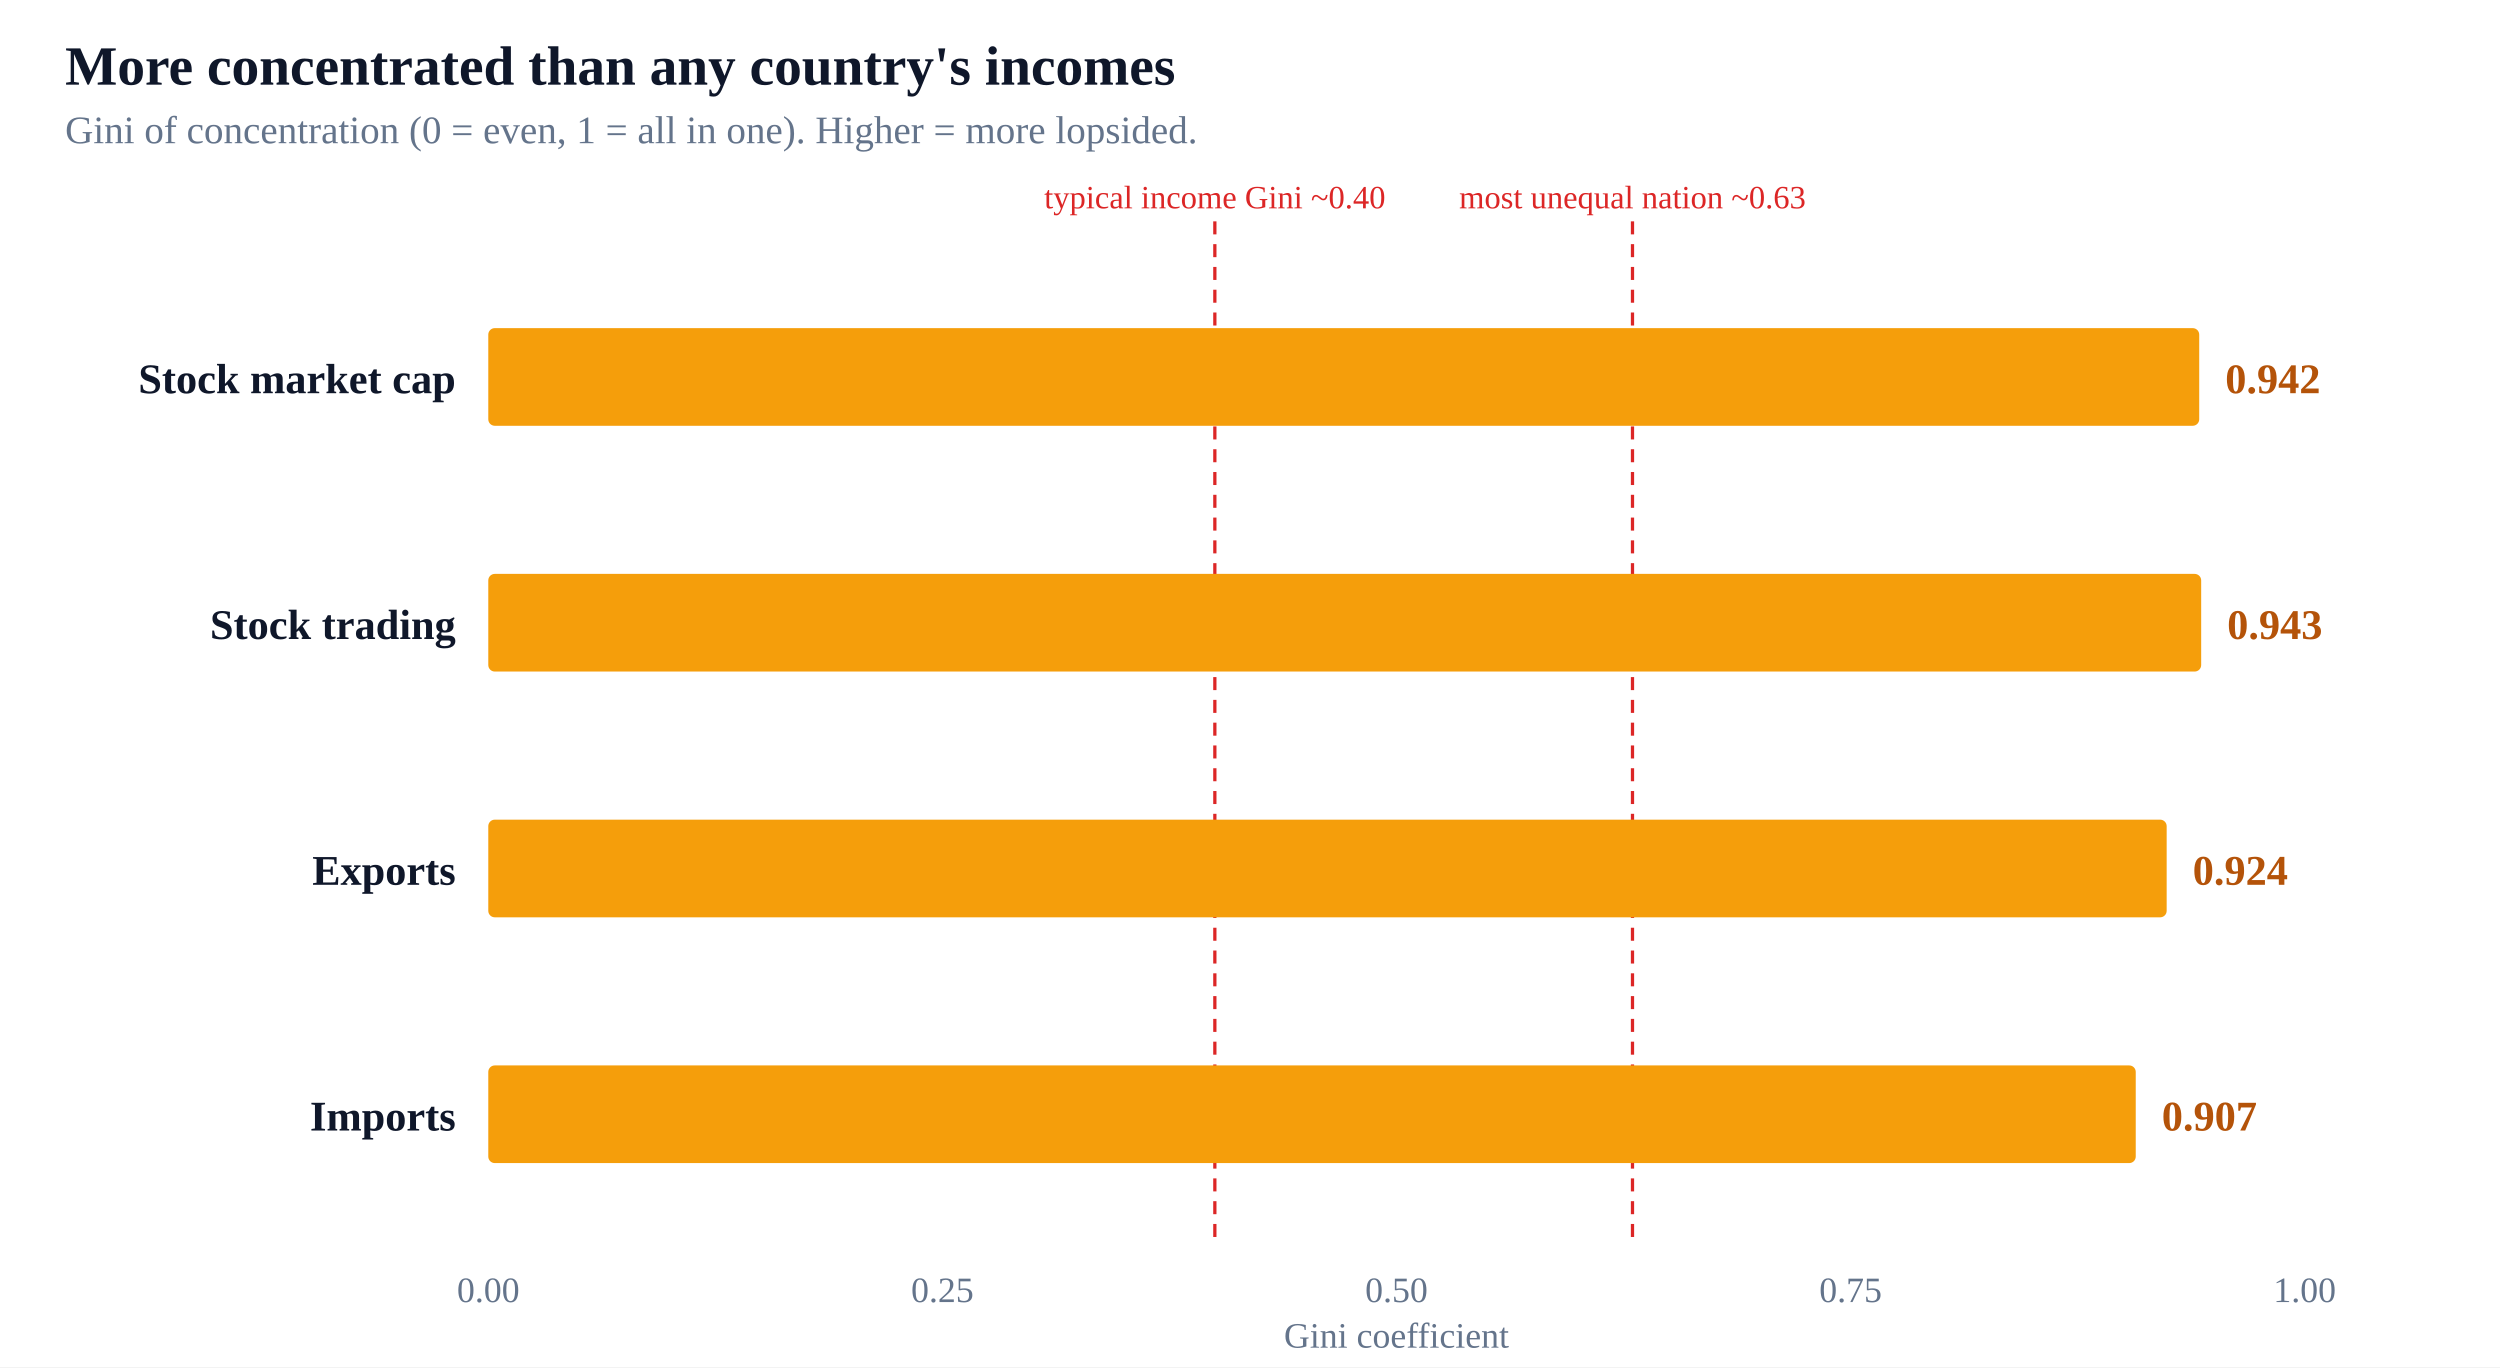
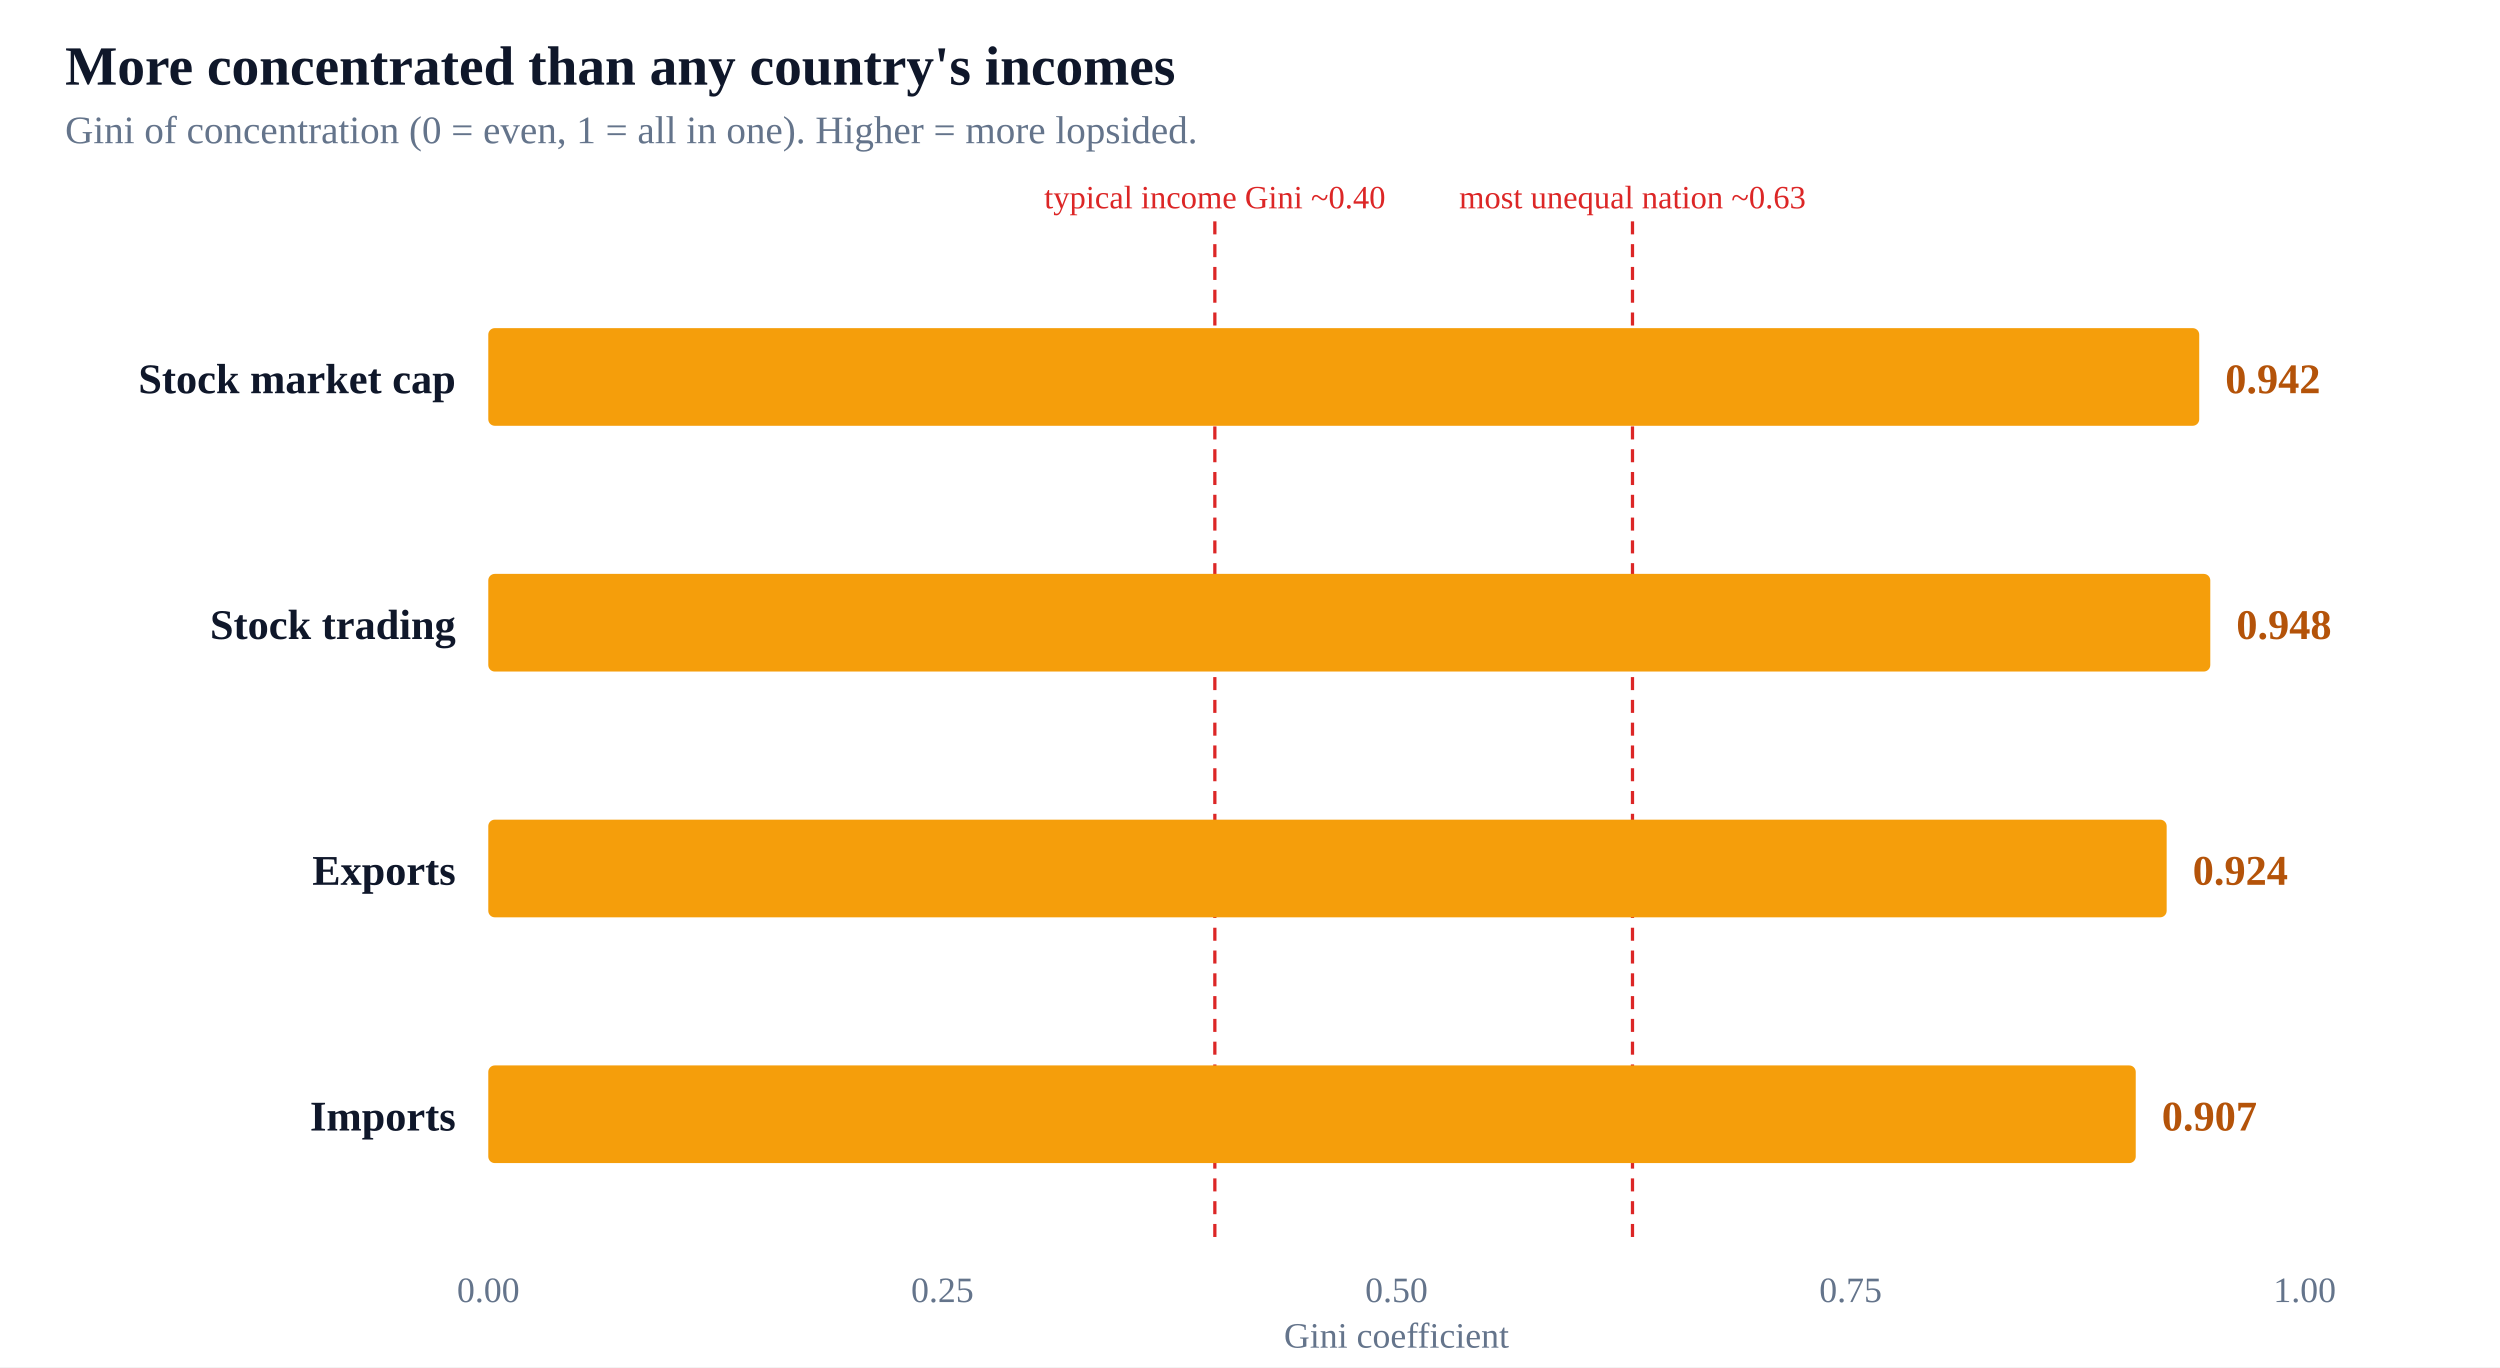
<svg xmlns="http://www.w3.org/2000/svg" viewBox="0 0 768 420" font-family="Georgia,'Times New Roman',serif" role="img" aria-label="Gini concentration of Korea's market and trade, all above 0.9, versus income Gini reference lines">
  <rect width="768" height="420" fill="#ffffff" />
  <text x="20" y="26" font-size="17" font-weight="700" fill="#0f172a">More concentrated than any country's incomes</text>
  <text x="20" y="44" font-size="12" fill="#64748b">Gini of concentration (0 = even, 1 = all in one). Higher = more lopsided.</text>
  <line x1="373.2" y1="68" x2="373.2" y2="380" stroke="#dc2626" stroke-dasharray="4 3" />
  <text x="373.2" y="64" text-anchor="middle" font-size="10" fill="#dc2626">typical income Gini ~0.40</text>
  <line x1="501.5" y1="68" x2="501.5" y2="380" stroke="#dc2626" stroke-dasharray="4 3" />
  <text x="501.5" y="64" text-anchor="middle" font-size="10" fill="#dc2626">most unequal nation ~0.63</text>
  <rect x="150" y="100.8" width="525.6" height="30" fill="#f59e0b" rx="2" />
  <text x="140" y="120.8" text-anchor="end" font-size="13" font-weight="700" fill="#0f172a">Stock market cap</text>
  <text x="683.6" y="120.8" font-size="13" font-weight="700" fill="#b45309">0.942</text>
-   <rect x="150" y="176.3" width="526.2" height="30" fill="#f59e0b" rx="2" />
+   <rect x="150" y="176.3" width="529.0" height="30" fill="#f59e0b" rx="2" />
  <text x="140" y="196.3" text-anchor="end" font-size="13" font-weight="700" fill="#0f172a">Stock trading</text>
-   <text x="684.2" y="196.3" font-size="13" font-weight="700" fill="#b45309">0.943</text>
+   <text x="687.0" y="196.3" font-size="13" font-weight="700" fill="#b45309">0.948</text>
  <rect x="150" y="251.8" width="515.6" height="30" fill="#f59e0b" rx="2" />
  <text x="140" y="271.8" text-anchor="end" font-size="13" font-weight="700" fill="#0f172a">Exports</text>
  <text x="673.6" y="271.8" font-size="13" font-weight="700" fill="#b45309">0.924</text>
  <rect x="150" y="327.3" width="506.1" height="30" fill="#f59e0b" rx="2" />
  <text x="140" y="347.3" text-anchor="end" font-size="13" font-weight="700" fill="#0f172a">Imports</text>
  <text x="664.1" y="347.3" font-size="13" font-weight="700" fill="#b45309">0.907</text>
  <text x="150.0" y="400" text-anchor="middle" font-size="11" fill="#64748b">0.00</text>
  <text x="289.5" y="400" text-anchor="middle" font-size="11" fill="#64748b">0.25</text>
  <text x="429.0" y="400" text-anchor="middle" font-size="11" fill="#64748b">0.50</text>
  <text x="568.5" y="400" text-anchor="middle" font-size="11" fill="#64748b">0.75</text>
  <text x="708.0" y="400" text-anchor="middle" font-size="11" fill="#64748b">1.00</text>
  <text x="429" y="414" text-anchor="middle" font-size="11" fill="#64748b">Gini coefficient</text>
</svg>
